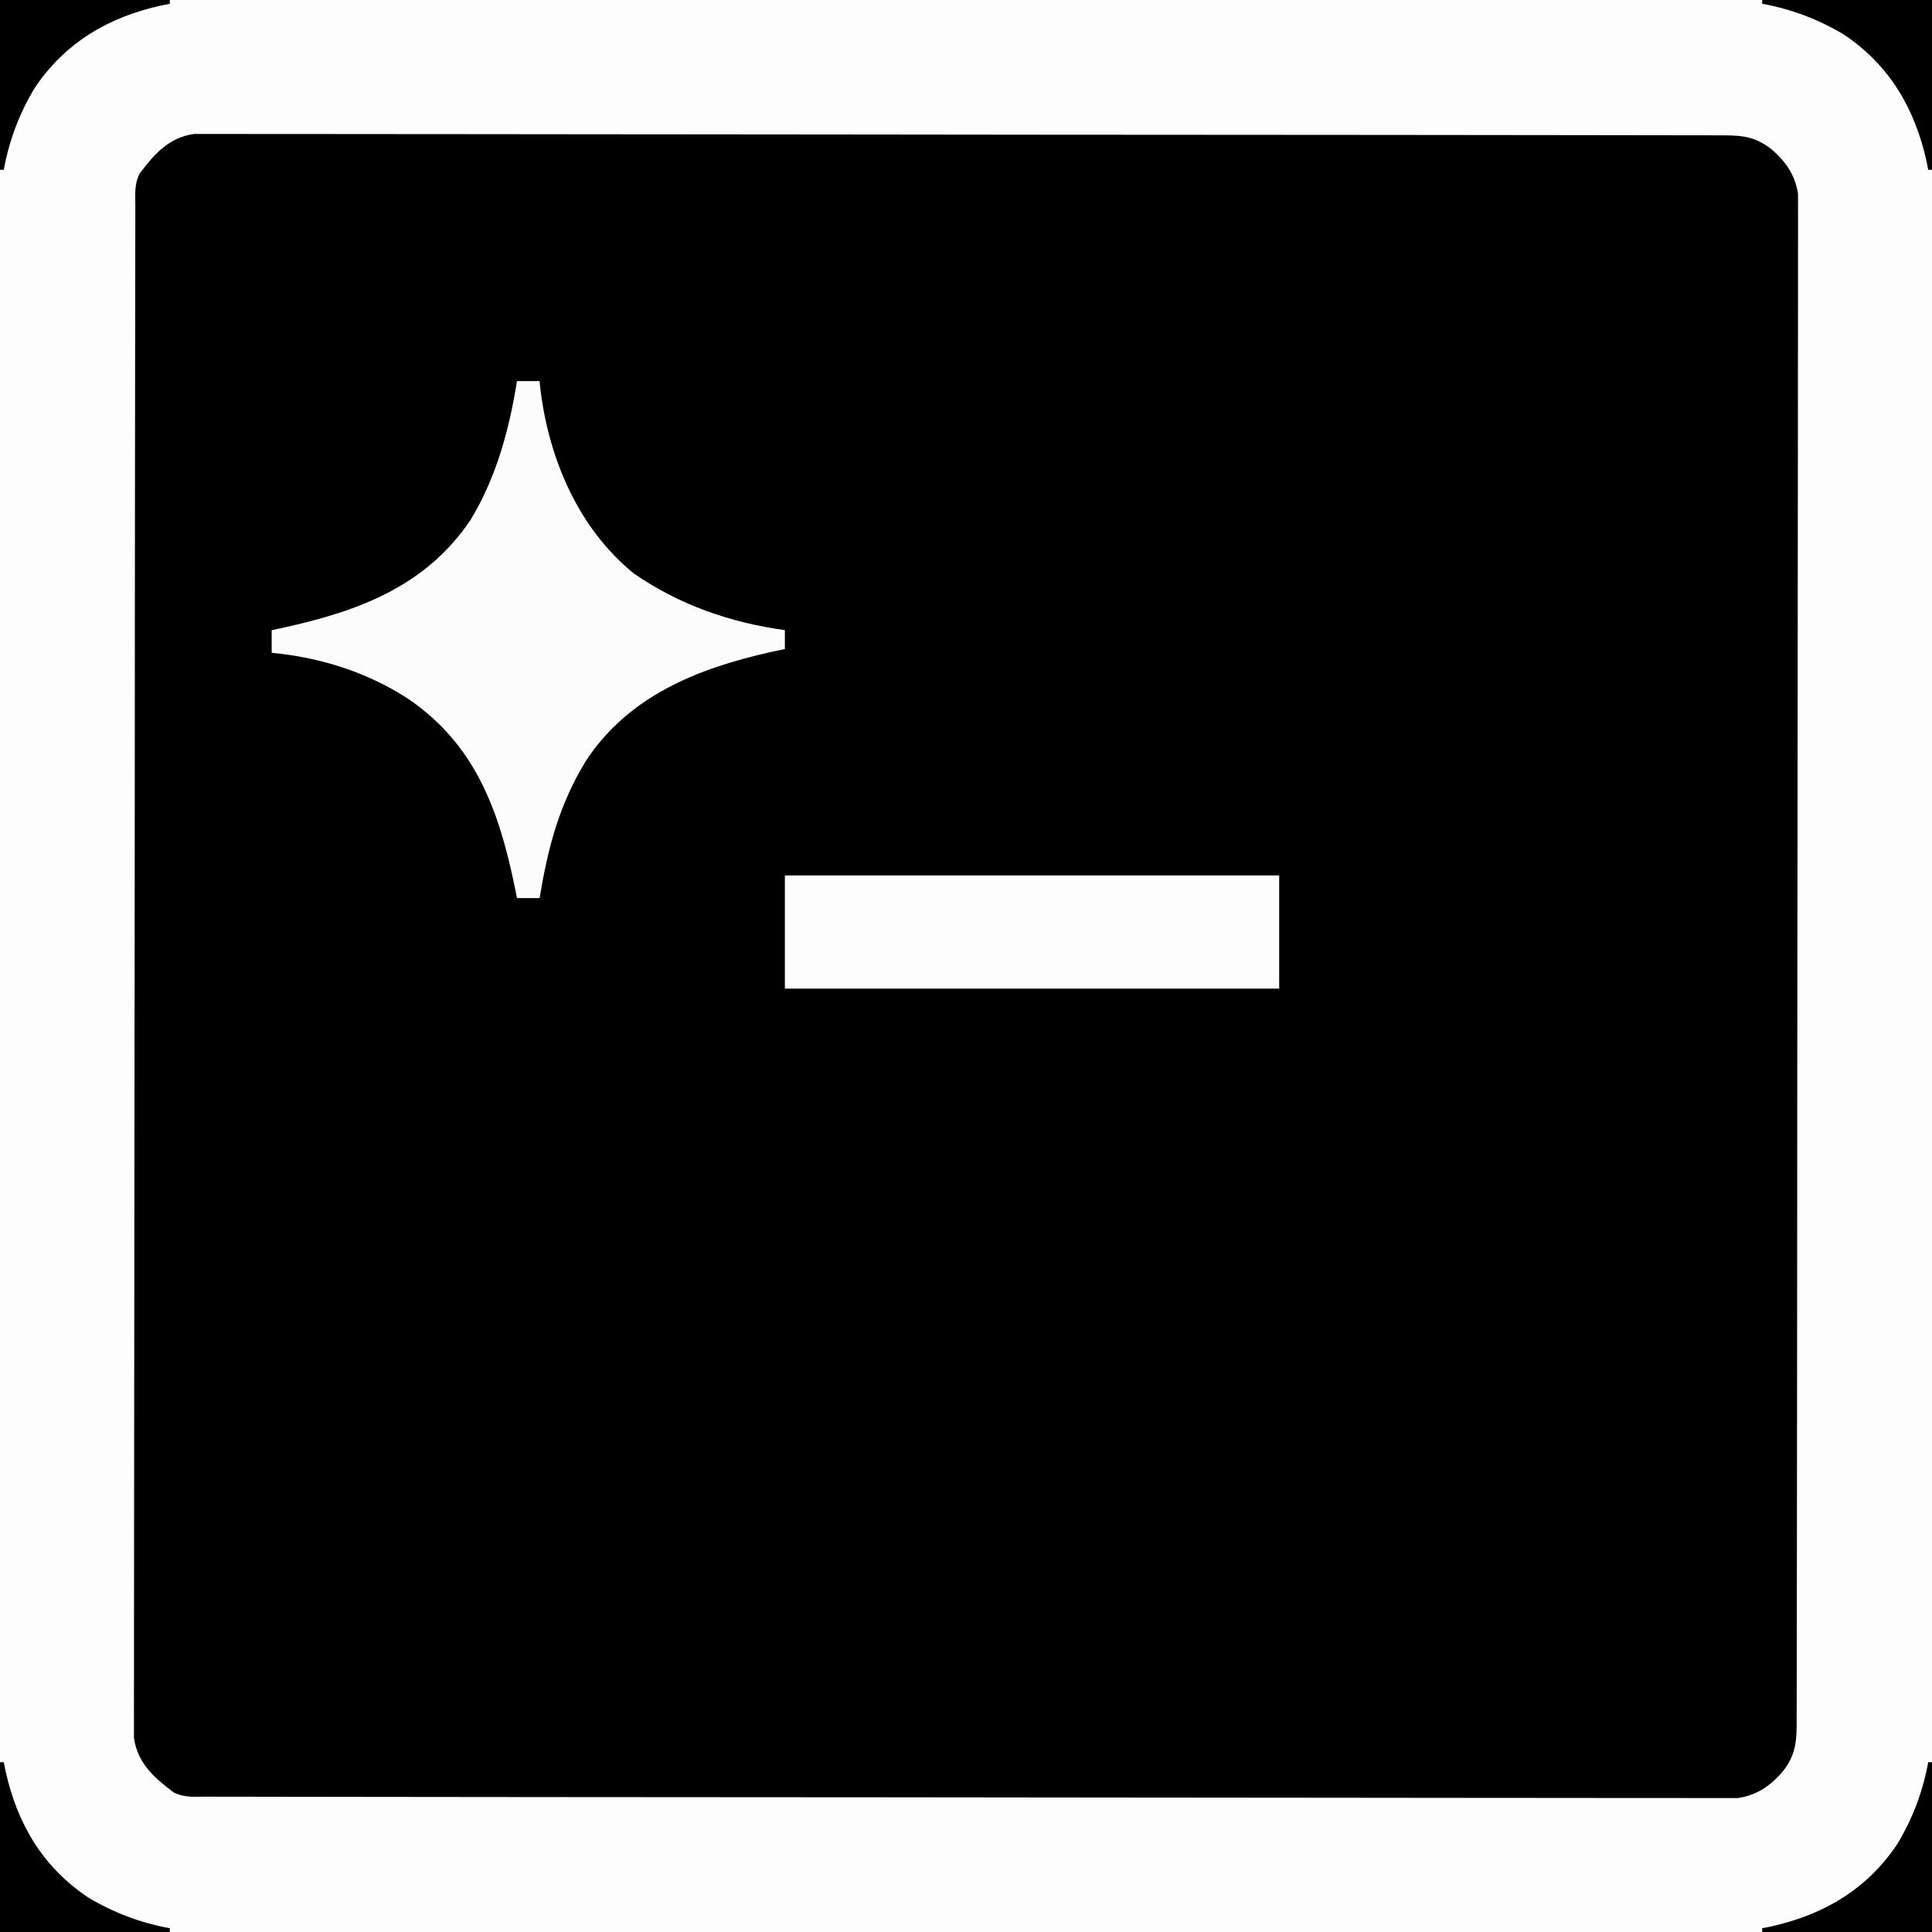
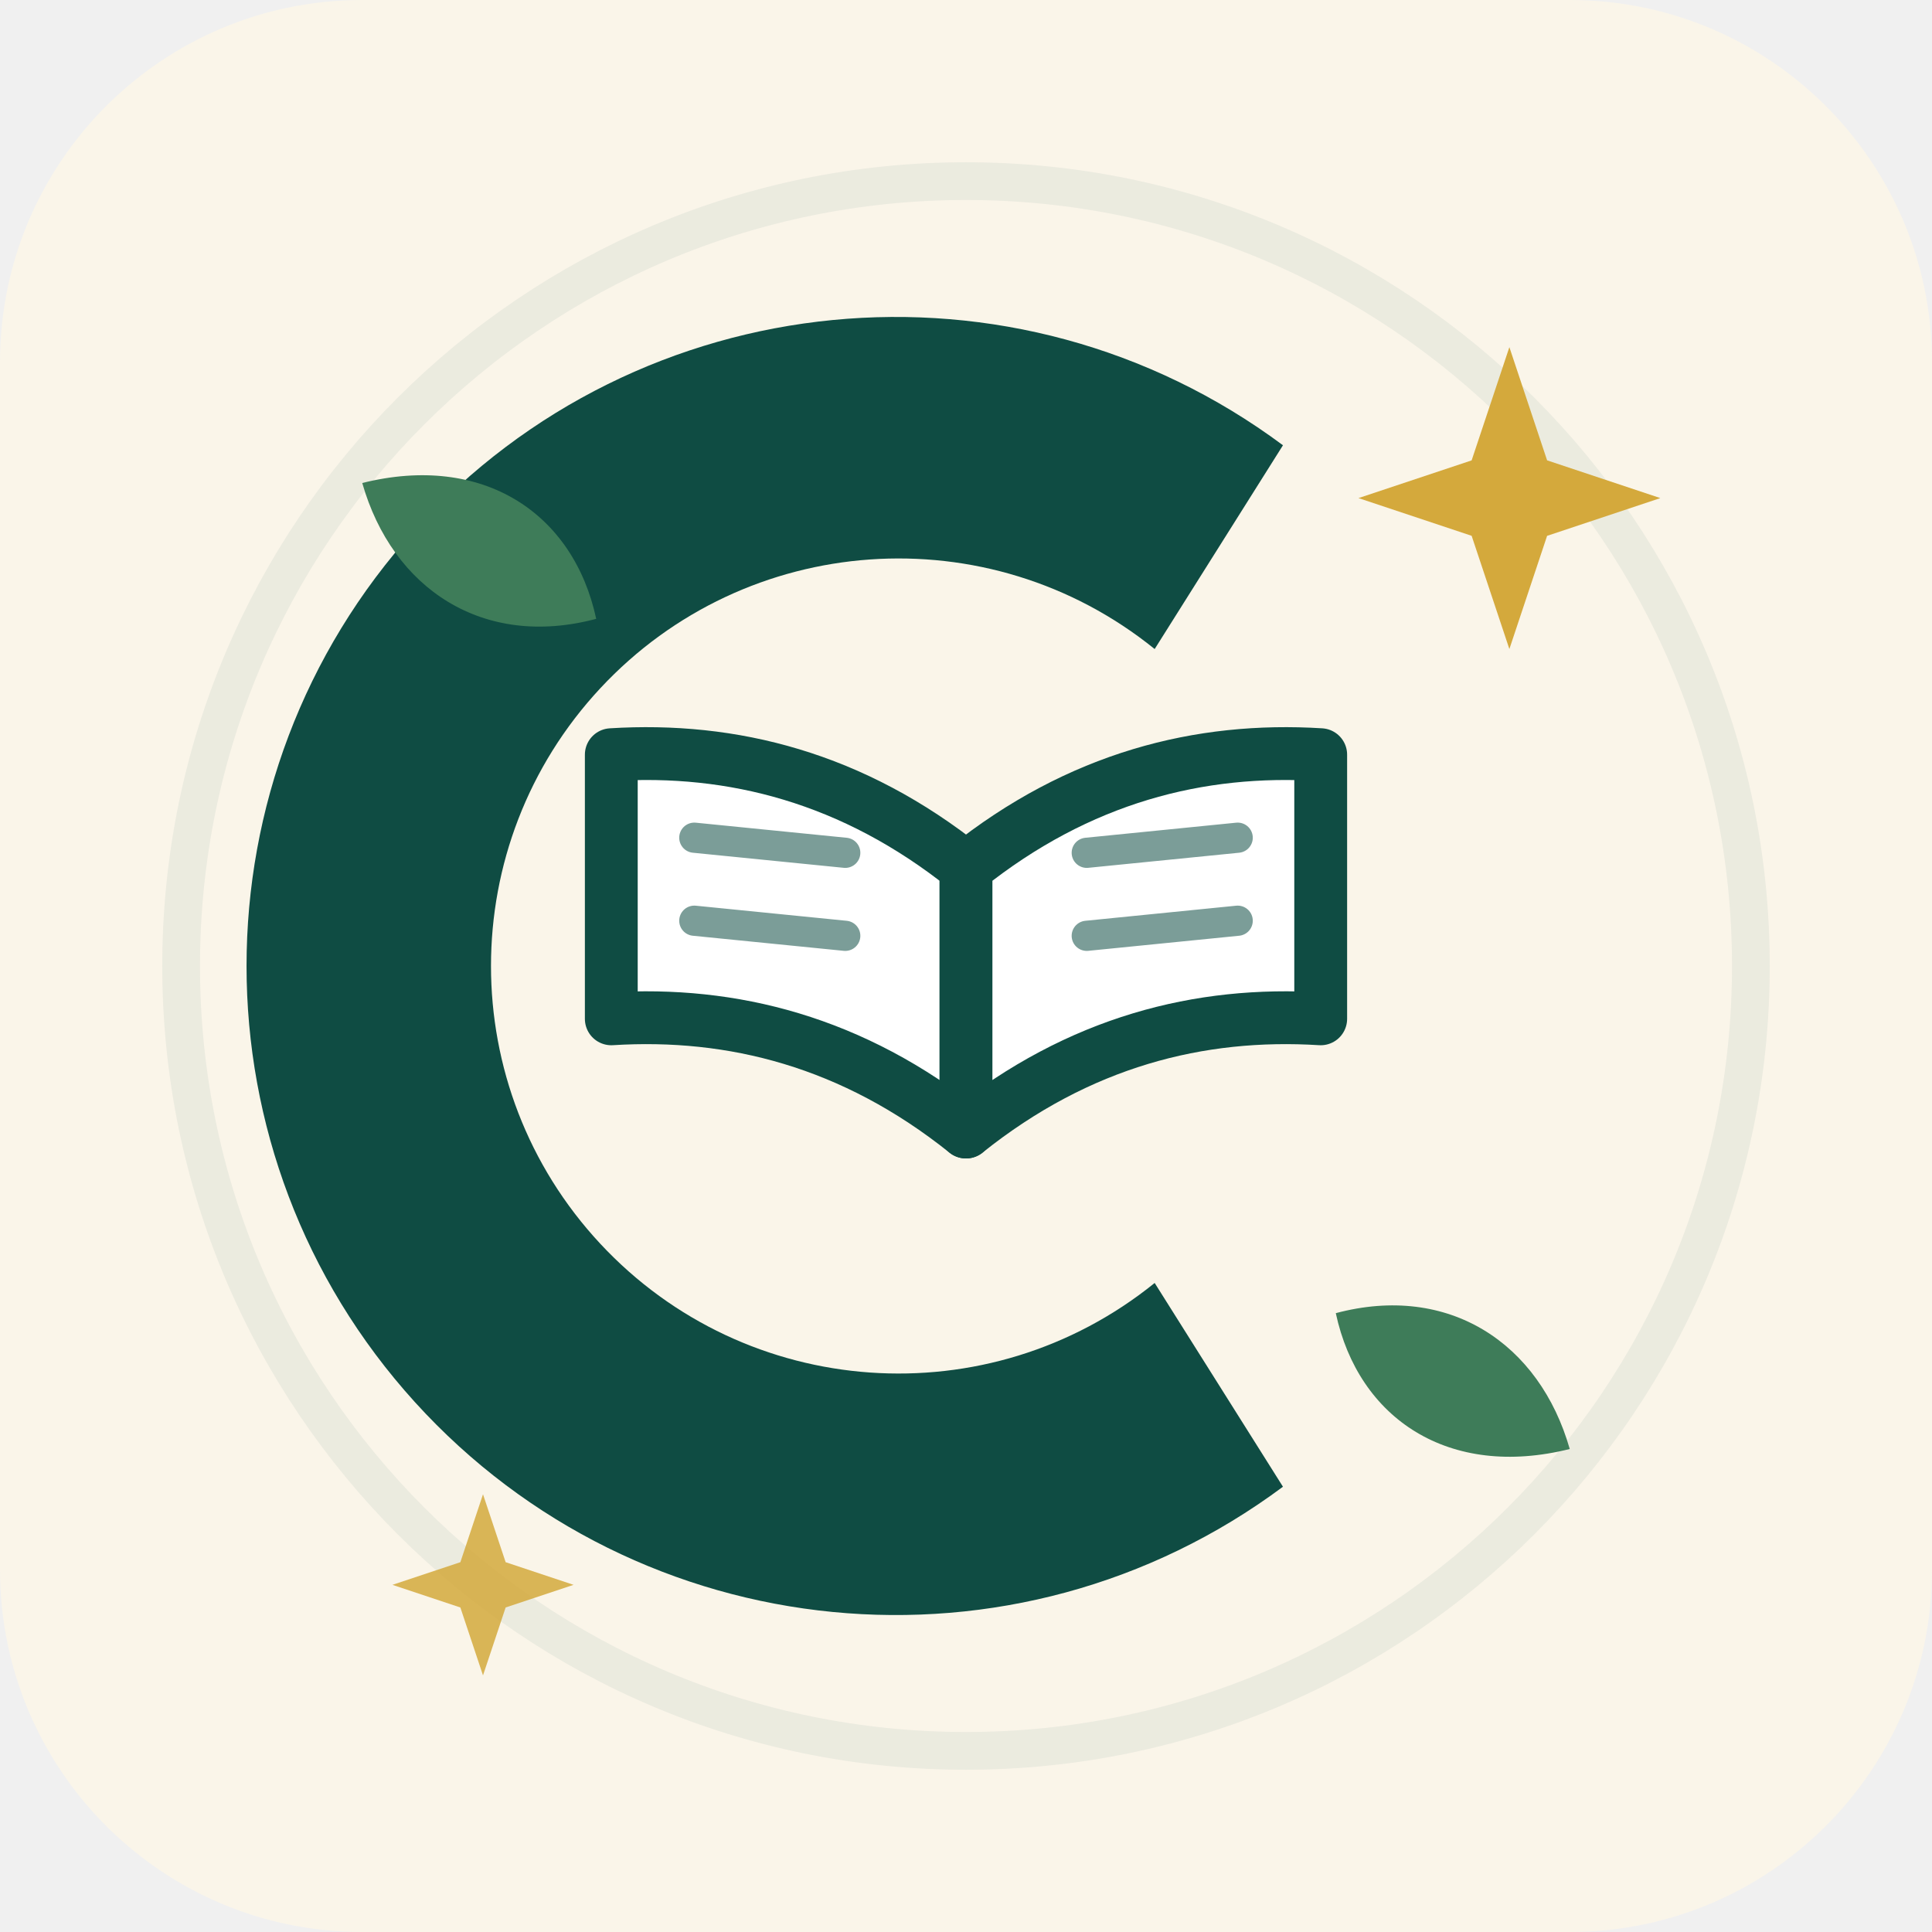
- <svg xmlns="http://www.w3.org/2000/svg" version="1.1" width="512" height="512">
-   <path d="M0 0 C168.96 0 337.92 0 512 0 C512 168.96 512 337.92 512 512 C343.04 512 174.08 512 0 512 C0 343.04 0 174.08 0 0 Z " fill="#000000" transform="translate(0,0)" />
-   <path d="M0 0 C168.96 0 337.92 0 512 0 C512 168.96 512 337.92 512 512 C343.04 512 174.08 512 0 512 C0 343.04 0 174.08 0 0 Z M37 46 C35.542 48.916 35.87 51.468 35.866 54.726 C35.863 55.429 35.861 56.132 35.859 56.856 C35.852 59.235 35.852 61.614 35.853 63.993 C35.85 65.706 35.846 67.42 35.842 69.133 C35.832 73.86 35.828 78.587 35.825 83.314 C35.821 88.405 35.812 93.496 35.803 98.586 C35.783 110.89 35.773 123.193 35.764 135.496 C35.76 141.286 35.755 147.075 35.749 152.864 C35.732 172.1 35.718 191.336 35.711 210.572 C35.709 215.567 35.707 220.561 35.705 225.556 C35.704 226.797 35.704 228.038 35.703 229.317 C35.695 249.437 35.67 269.557 35.637 289.676 C35.604 310.317 35.586 330.958 35.583 351.599 C35.581 363.195 35.572 374.79 35.547 386.385 C35.525 396.258 35.517 406.131 35.526 416.005 C35.531 421.044 35.529 426.084 35.51 431.124 C35.492 435.735 35.493 440.346 35.509 444.958 C35.511 446.628 35.507 448.299 35.495 449.969 C35.48 452.237 35.489 454.503 35.505 456.77 C35.504 458.031 35.503 459.291 35.502 460.59 C36.491 467.36 40.84 471.074 46 475 C48.916 476.458 51.468 476.13 54.726 476.134 C55.78 476.138 55.78 476.138 56.856 476.141 C59.235 476.148 61.614 476.148 63.993 476.147 C65.706 476.15 67.42 476.154 69.133 476.158 C73.86 476.168 78.587 476.172 83.314 476.175 C88.405 476.179 93.496 476.188 98.586 476.197 C110.89 476.217 123.193 476.227 135.496 476.236 C141.286 476.24 147.075 476.245 152.864 476.251 C172.1 476.268 191.336 476.282 210.572 476.289 C215.567 476.291 220.561 476.293 225.556 476.295 C227.418 476.296 227.418 476.296 229.317 476.297 C249.437 476.305 269.557 476.33 289.676 476.363 C310.317 476.396 330.958 476.414 351.599 476.417 C363.195 476.419 374.79 476.428 386.385 476.453 C396.258 476.475 406.131 476.483 416.005 476.474 C421.044 476.469 426.084 476.471 431.124 476.49 C435.735 476.508 440.346 476.507 444.958 476.491 C446.628 476.489 448.299 476.493 449.969 476.505 C452.237 476.52 454.503 476.511 456.77 476.495 C458.031 476.496 459.291 476.497 460.59 476.498 C465.743 475.745 469.553 473.011 472.812 469 C476.218 464.33 476.126 460.786 476.134 455.059 C476.137 454.357 476.139 453.655 476.141 452.932 C476.148 450.569 476.148 448.206 476.147 445.842 C476.15 444.135 476.154 442.429 476.158 440.722 C476.168 436.022 476.172 431.323 476.175 426.623 C476.179 421.558 476.188 416.493 476.197 411.428 C476.217 399.194 476.227 386.96 476.236 374.725 C476.24 368.967 476.245 363.209 476.251 357.451 C476.268 338.316 476.282 319.181 476.289 300.046 C476.291 295.08 476.293 290.114 476.295 285.148 C476.296 283.914 476.296 282.679 476.297 281.408 C476.305 261.398 476.33 241.389 476.363 221.379 C476.396 200.846 476.414 180.314 476.417 159.781 C476.419 148.249 476.428 136.716 476.453 125.183 C476.475 115.365 476.483 105.547 476.474 95.729 C476.469 90.717 476.471 85.706 476.49 80.695 C476.508 76.109 476.507 71.524 476.491 66.938 C476.489 65.277 476.493 63.617 476.505 61.956 C476.52 59.701 476.511 57.448 476.495 55.193 C476.496 53.313 476.496 53.313 476.498 51.395 C475.744 46.251 473.004 42.441 469 39.188 C464.33 35.782 460.786 35.874 455.059 35.866 C454.006 35.862 454.006 35.862 452.932 35.859 C450.569 35.852 448.206 35.852 445.842 35.853 C444.135 35.85 442.429 35.846 440.722 35.842 C436.022 35.832 431.323 35.828 426.623 35.825 C421.558 35.821 416.493 35.812 411.428 35.803 C399.194 35.783 386.96 35.773 374.725 35.764 C368.967 35.76 363.209 35.755 357.451 35.749 C338.316 35.732 319.181 35.718 300.046 35.711 C295.08 35.709 290.114 35.707 285.148 35.705 C283.297 35.704 283.297 35.704 281.408 35.703 C261.398 35.695 241.389 35.67 221.379 35.637 C200.846 35.604 180.314 35.586 159.781 35.583 C148.249 35.581 136.716 35.572 125.183 35.547 C115.365 35.525 105.547 35.517 95.729 35.526 C90.717 35.531 85.706 35.529 80.695 35.51 C76.109 35.492 71.524 35.493 66.938 35.509 C65.277 35.511 63.617 35.507 61.956 35.495 C59.701 35.48 57.448 35.489 55.193 35.505 C53.94 35.504 52.686 35.503 51.395 35.502 C44.635 36.493 40.921 40.847 37 46 Z " fill="#FDFDFD" transform="translate(0,0)" />
-   <path d="M0 0 C1.98 0 3.96 0 6 0 C6.112 1.129 6.112 1.129 6.227 2.281 C8.514 20.758 16.313 39.069 31 51 C43.084 59.324 56.465 63.975 71 66 C71 67.65 71 69.3 71 71 C69.113 71.402 69.113 71.402 67.188 71.812 C47.817 76.159 29.505 83.472 18.219 100.723 C11.132 112.358 8.197 123.735 6 137 C4.02 137 2.04 137 0 137 C-0.17 136.14 -0.34 135.28 -0.516 134.395 C-4.723 113.872 -10.943 96.372 -28.885 84.157 C-39.71 77.117 -52.191 73.208 -65 72 C-65 70.02 -65 68.04 -65 66 C-63.385 65.654 -63.385 65.654 -61.738 65.301 C-41.857 60.917 -24.135 54.33 -12.312 36.812 C-5.485 25.553 -2.054 12.916 0 0 Z " fill="#FCFCFC" transform="translate(137,101)" />
-   <path d="M0 0 C43.23 0 86.46 0 131 0 C131 9.9 131 19.8 131 30 C87.77 30 44.54 30 0 30 C0 20.1 0 10.2 0 0 Z " fill="#FDFDFD" transform="translate(208,232)" />
-   <path d="M0 0 C0.33 0 0.66 0 1 0 C1.147 0.739 1.294 1.477 1.445 2.238 C4.544 16.254 11.255 27.723 23.312 35.812 C30.113 39.889 37.206 42.575 45 44 C45 44.33 45 44.66 45 45 C30.15 45 15.3 45 0 45 C0 30.15 0 15.3 0 0 Z " fill="#000000" transform="translate(0,467)" />
-   <path d="M0 0 C0.33 0 0.66 0 1 0 C1 14.85 1 29.7 1 45 C-13.85 45 -28.7 45 -44 45 C-44 44.67 -44 44.34 -44 44 C-43.261 43.853 -42.523 43.706 -41.762 43.555 C-27.746 40.456 -16.277 33.745 -8.188 21.688 C-4.111 14.887 -1.425 7.794 0 0 Z " fill="#000000" transform="translate(511,467)" />
-   <path d="M0 0 C14.85 0 29.7 0 45 0 C45 14.85 45 29.7 45 45 C44.67 45 44.34 45 44 45 C43.853 44.261 43.706 43.523 43.555 42.762 C40.456 28.746 33.745 17.277 21.688 9.188 C14.887 5.111 7.794 2.425 0 1 C0 0.67 0 0.34 0 0 Z " fill="#000000" transform="translate(467,0)" />
-   <path d="M0 0 C14.85 0 29.7 0 45 0 C45 0.33 45 0.66 45 1 C44.261 1.147 43.523 1.294 42.762 1.445 C28.746 4.544 17.277 11.255 9.188 23.312 C5.111 30.113 2.425 37.206 1 45 C0.67 45 0.34 45 0 45 C0 30.15 0 15.3 0 0 Z " fill="#000000" transform="translate(0,0)" />
+ <svg xmlns="http://www.w3.org/2000/svg" viewBox="0 0 512 512">
+   <rect width="512" height="512" rx="96" fill="#FAF5E9" />
+   <circle cx="256" cy="256" r="208" fill="none" stroke="#0F4C43" stroke-opacity="0.06" stroke-width="10" />
+   <path d="M 340 118            A 172 172 0 1 0 340 394            L 306 340            A 108 108 0 1 1 306 172            Z" fill="#0F4C43" />
+   <g fill="#FFFFFF" stroke="#0F4C43" stroke-width="14" stroke-linejoin="round">
+     <path d="M 256 300 C 226 276 194 268 162 270 L 162 200 C 194 198 226 206 256 230 Z" />
+     <path d="M 256 300 C 286 276 318 268 350 270 L 350 200 C 318 198 286 206 256 230 Z" />
+   </g>
+   <g stroke="#0F4C43" stroke-width="8" stroke-linecap="round" opacity="0.55">
+     <line x1="184" y1="222" x2="224" y2="226" />
+     <line x1="184" y1="244" x2="224" y2="248" />
+     <line x1="288" y1="226" x2="328" y2="222" />
+     <line x1="288" y1="248" x2="328" y2="244" />
+   </g>
+   <path d="M 400 92 L 410 122 L 440 132 L 410 142 L 400 172 L 390 142 L 360 132 L 390 122 Z" fill="#D4A93C" />
+   <path d="M 128 396 L 134 414 L 152 420 L 134 426 L 128 444 L 122 426 L 104 420 L 122 414 Z" fill="#D4A93C" opacity="0.85" />
+   <path d="M 96 128 C 128 120 152 136 158 164 C 128 172 104 156 96 128 Z" fill="#3E7C59" />
+   <path d="M 416 384 C 384 392 360 376 354 348 C 384 340 408 356 416 384 Z" fill="#3E7C59" />
</svg>
